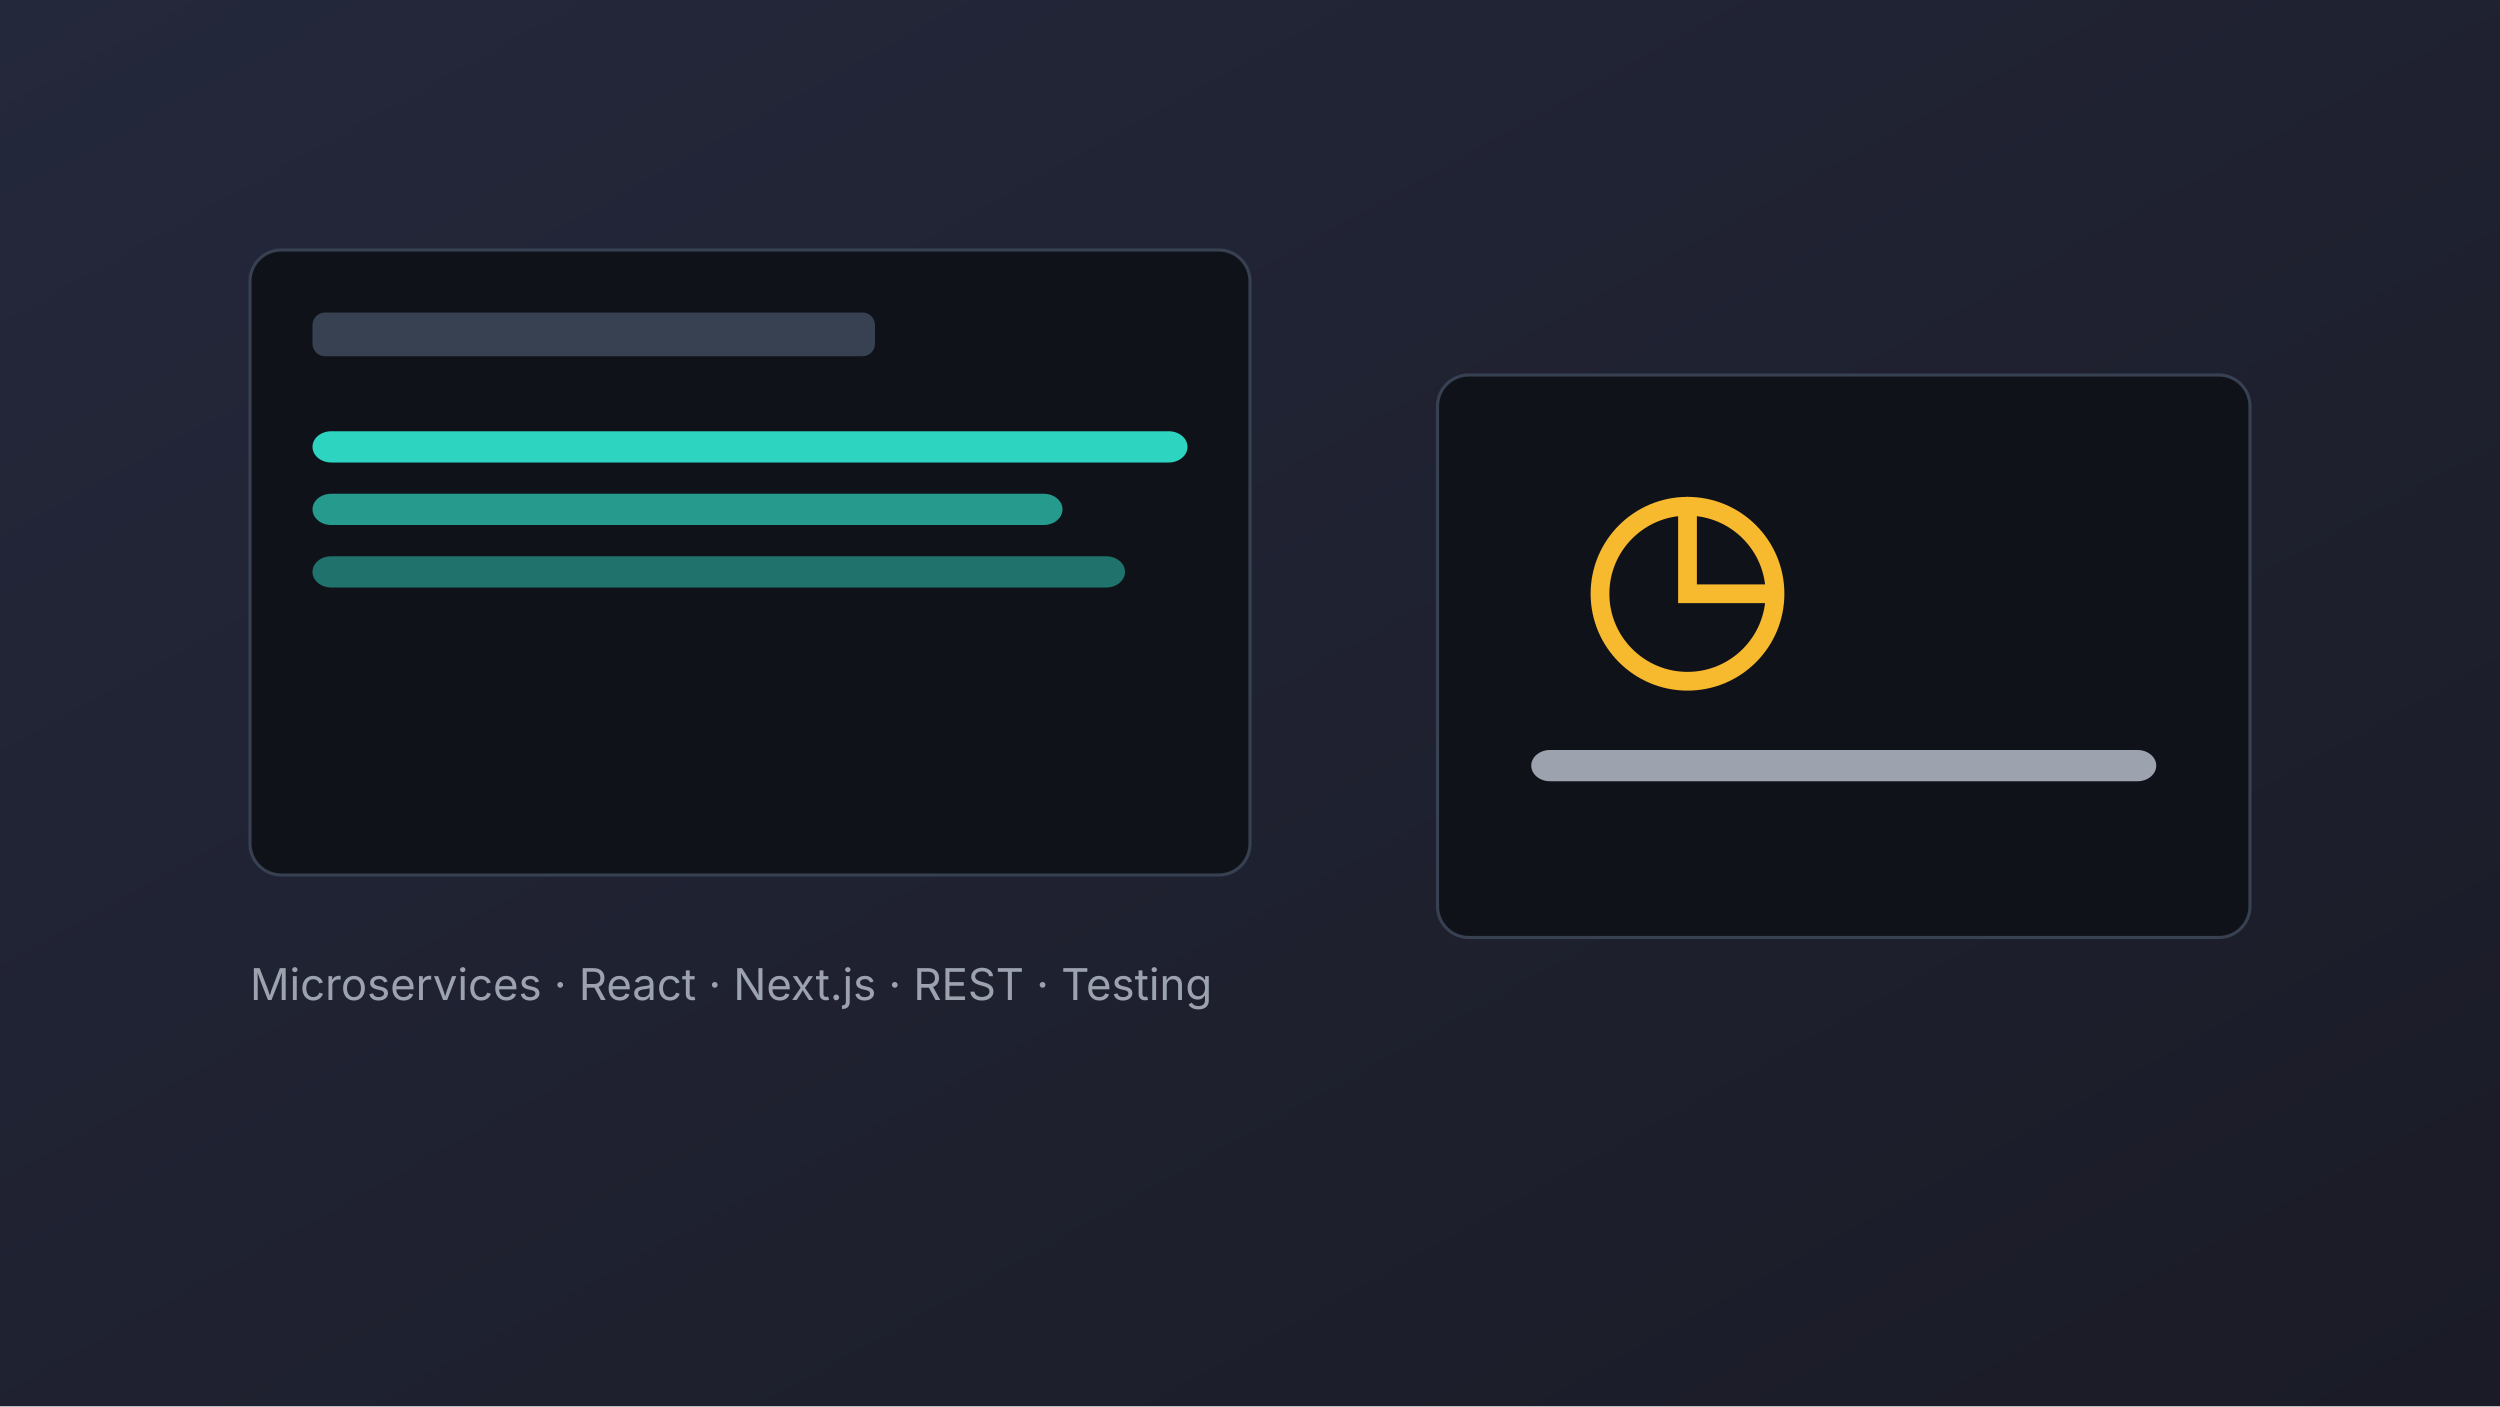
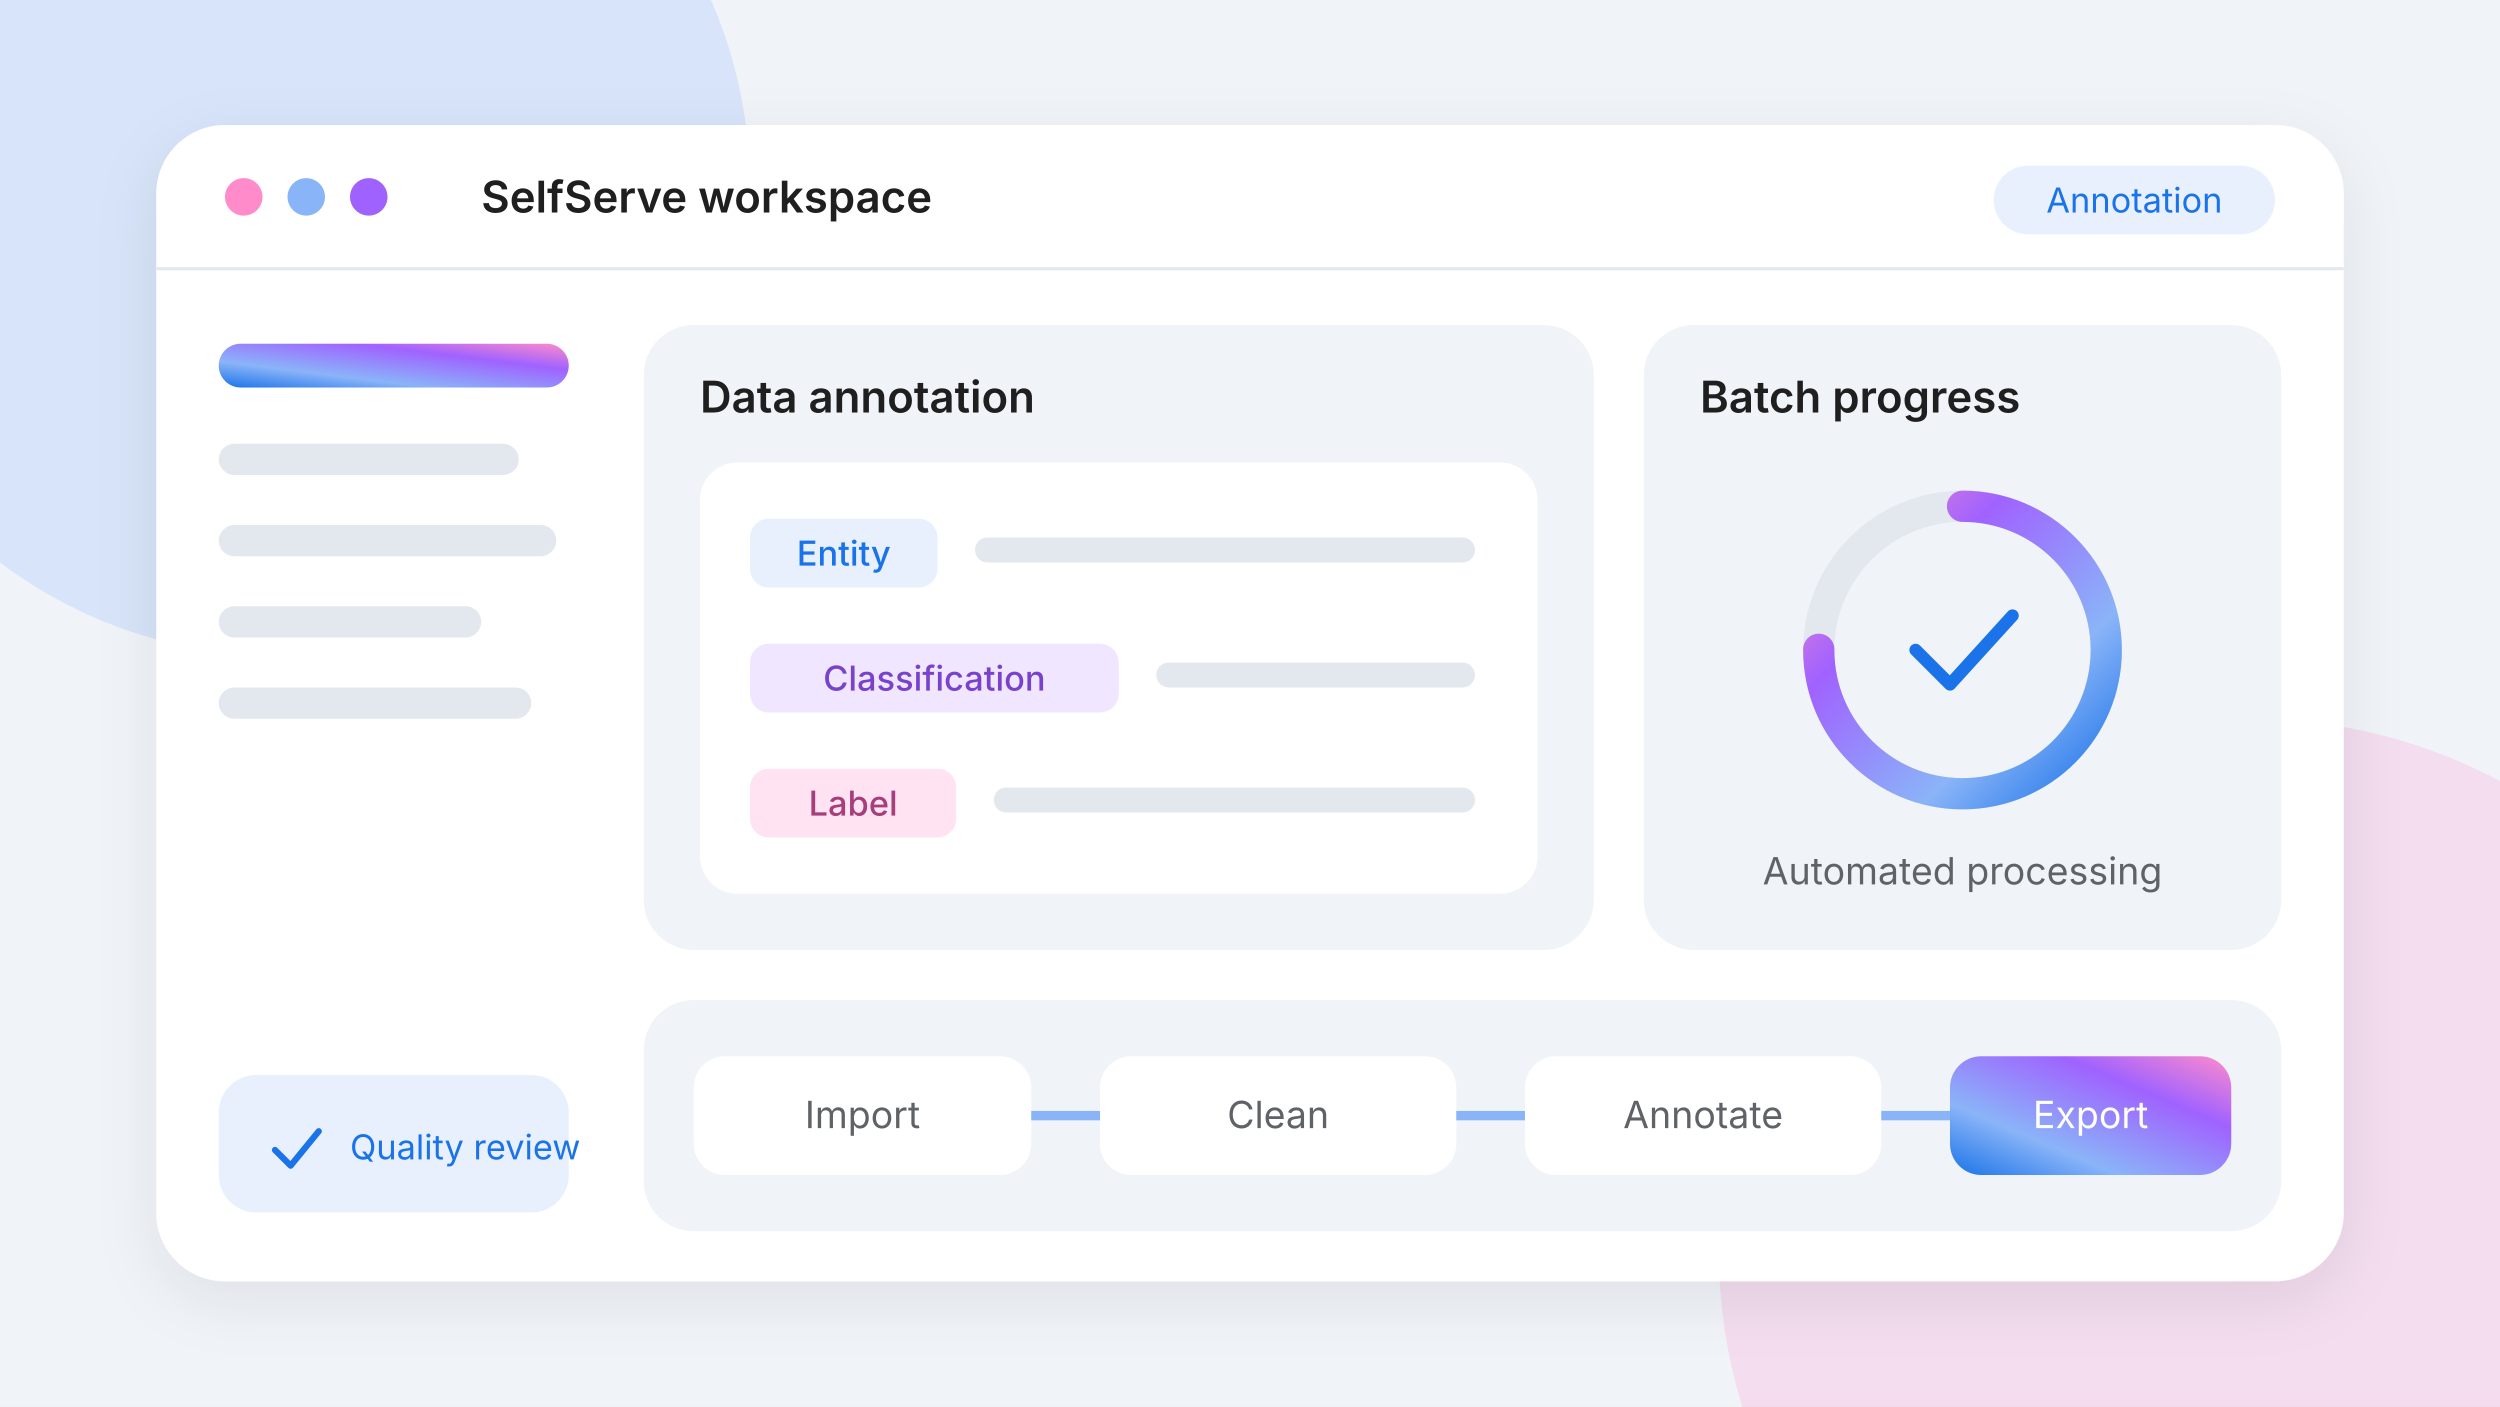
- <svg xmlns="http://www.w3.org/2000/svg" width="800" height="450" viewBox="0 0 800 450">
+ <svg xmlns="http://www.w3.org/2000/svg" viewBox="0 0 800 450" role="img" aria-label="Self-service data annotation and cleaning dashboard illustration">
  <defs>
-     <linearGradient id="bg3" x1="0" x2="1" y1="0" y2="1">
-       <stop offset="0%" stop-color="#24283b" />
-       <stop offset="100%" stop-color="#1a1b26" />
+     <linearGradient id="aurora" x1="0" y1="1" x2="1" y2="0">
+       <stop offset="0" stop-color="#1A73E8" />
+       <stop offset="0.3" stop-color="#8AB4F8" />
+       <stop offset="0.7" stop-color="#A062FF" />
+       <stop offset="1" stop-color="#FF8BCB" />
    </linearGradient>
+     <filter id="shadow" x="-10%" y="-10%" width="120%" height="130%">
+       <feDropShadow dx="0" dy="6" stdDeviation="10" flood-color="#000" flood-opacity="0.08" />
+     </filter>
  </defs>
-   <rect width="100%" height="100%" fill="url(#bg3)" />
-   <g transform="translate(80,80)">
-     <rect x="0" y="0" rx="10" ry="10" width="320" height="200" fill="#101219" stroke="#374151" />
-     <rect x="20" y="20" rx="4" ry="4" width="180" height="14" fill="#374151" />
-     <rect x="20" y="58" rx="6" ry="6" width="280" height="10" fill="#2dd4bf" />
-     <rect x="20" y="78" rx="6" ry="6" width="240" height="10" fill="#2dd4bf" opacity="0.7" />
-     <rect x="20" y="98" rx="6" ry="6" width="260" height="10" fill="#2dd4bf" opacity="0.5" />
+   <rect width="800" height="450" fill="#F0F4F9" />
+   <circle cx="90" cy="60" r="150" fill="#8AB4F8" opacity="0.25" />
+   <circle cx="720" cy="400" r="170" fill="#FF8BCB" opacity="0.22" />
+   <rect x="50" y="40" width="700" height="370" rx="22" fill="#fff" filter="url(#shadow)" />
+   <line x1="50" y1="86" x2="750" y2="86" stroke="#E3E8EF" />
+   <circle cx="78" cy="63" r="6" fill="#FF8BCB" />
+   <circle cx="98" cy="63" r="6" fill="#8AB4F8" />
+   <circle cx="118" cy="63" r="6" fill="#A062FF" />
+   <text x="154" y="68" font-family="Plus Jakarta Sans, Inter, sans-serif" font-size="14" font-weight="600" fill="#1F1F1F">SelfServe workspace</text>
+   <rect x="638" y="53" width="90" height="22" rx="11" fill="#E8F0FE" />
+   <text x="683" y="68" text-anchor="middle" font-family="Inter, sans-serif" font-size="11" fill="#1A73E8">Annotation</text>
+   <rect x="70" y="110" width="112" height="14" rx="7" fill="url(#aurora)" />
+   <rect x="70" y="142" width="96" height="10" rx="5" fill="#E3E8EF" />
+   <rect x="70" y="168" width="108" height="10" rx="5" fill="#E3E8EF" />
+   <rect x="70" y="194" width="84" height="10" rx="5" fill="#E3E8EF" />
+   <rect x="70" y="220" width="100" height="10" rx="5" fill="#E3E8EF" />
+   <rect x="70" y="344" width="112" height="44" rx="12" fill="#E8F0FE" />
+   <path d="M88 368 L93 373 L102 362" fill="none" stroke="#1A73E8" stroke-width="2" stroke-linecap="round" stroke-linejoin="round" />
+   <text x="112" y="371" font-family="Inter, sans-serif" font-size="11" fill="#1A73E8">Quality review</text>
+   <rect x="206" y="104" width="304" height="200" rx="16" fill="#F0F4F9" />
+   <text x="224" y="132" font-family="Plus Jakarta Sans, Inter, sans-serif" font-size="14" font-weight="600" fill="#1F1F1F">Data annotation</text>
+   <rect x="224" y="148" width="268" height="138" rx="12" fill="#fff" />
+   <rect x="240" y="166" width="60" height="22" rx="6" fill="#E8F0FE" />
+   <rect x="312" y="172" width="160" height="8" rx="4" fill="#E3E8EF" />
+   <rect x="240" y="206" width="118" height="22" rx="6" fill="#A062FF" opacity="0.16" />
+   <rect x="370" y="212" width="102" height="8" rx="4" fill="#E3E8EF" />
+   <rect x="240" y="246" width="66" height="22" rx="6" fill="#FF8BCB" opacity="0.24" />
+   <rect x="318" y="252" width="154" height="8" rx="4" fill="#E3E8EF" />
+   <g font-family="Inter, sans-serif" font-size="11" font-weight="500" text-anchor="middle">
+     <text x="270" y="181" fill="#1A73E8">Entity</text>
+     <text x="299" y="221" fill="#7842CC">Classification</text>
+     <text x="273" y="261" fill="#A53E7B">Label</text>
  </g>
-   <g transform="translate(460,120)">
-     <rect x="0" y="0" rx="10" ry="10" width="260" height="180" fill="#101219" stroke="#374151" />
-     <circle cx="80" cy="70" r="28" fill="none" stroke="#f7ba2e" stroke-width="6" />
-     <path d="M80,42 L80,70 L105,70" stroke="#f7ba2e" stroke-width="6" fill="none" stroke-linecap="round" />
-     <rect x="30" y="120" rx="6" ry="6" width="200" height="10" fill="#9ca3af" />
+   <rect x="526" y="104" width="204" height="200" rx="16" fill="#F0F4F9" />
+   <text x="544" y="132" font-family="Plus Jakarta Sans, Inter, sans-serif" font-size="14" font-weight="600" fill="#1F1F1F">Batch progress</text>
+   <circle cx="628" cy="208" r="46" fill="none" stroke="#E3E8EF" stroke-width="10" />
+   <circle cx="628" cy="208" r="46" fill="none" stroke="url(#aurora)" stroke-width="10" stroke-linecap="round" stroke-dasharray="217 289" transform="rotate(-90 628 208)" />
+   <path d="M613 208 L624 219 L644 197" fill="none" stroke="#1A73E8" stroke-width="4" stroke-linecap="round" stroke-linejoin="round" />
+   <text x="628" y="283" text-anchor="middle" font-family="Inter, sans-serif" font-size="12" fill="#5F6368">Automated processing</text>
+   <rect x="206" y="320" width="524" height="74" rx="16" fill="#F0F4F9" />
+   <path d="M330 357 H352 M466 357 H488 M602 357 H624" stroke="#8AB4F8" stroke-width="3" stroke-linecap="round" />
+   <rect x="222" y="338" width="108" height="38" rx="10" fill="#fff" />
+   <rect x="352" y="338" width="114" height="38" rx="10" fill="#fff" />
+   <rect x="488" y="338" width="114" height="38" rx="10" fill="#fff" />
+   <rect x="624" y="338" width="90" height="38" rx="10" fill="url(#aurora)" />
+   <g font-family="Inter, sans-serif" font-size="12" text-anchor="middle" fill="#5F6368">
+     <text x="276" y="361">Import</text>
+     <text x="409" y="361">Clean</text>
+     <text x="545" y="361">Annotate</text>
+     <text x="669" y="361" fill="#fff">Export</text>
  </g>
-   <text x="80" y="320" fill="#9ca3af" font-size="14" font-family="Inter, Arial, sans-serif">Microservices · React · Next.js · REST · Testing</text>
</svg>
